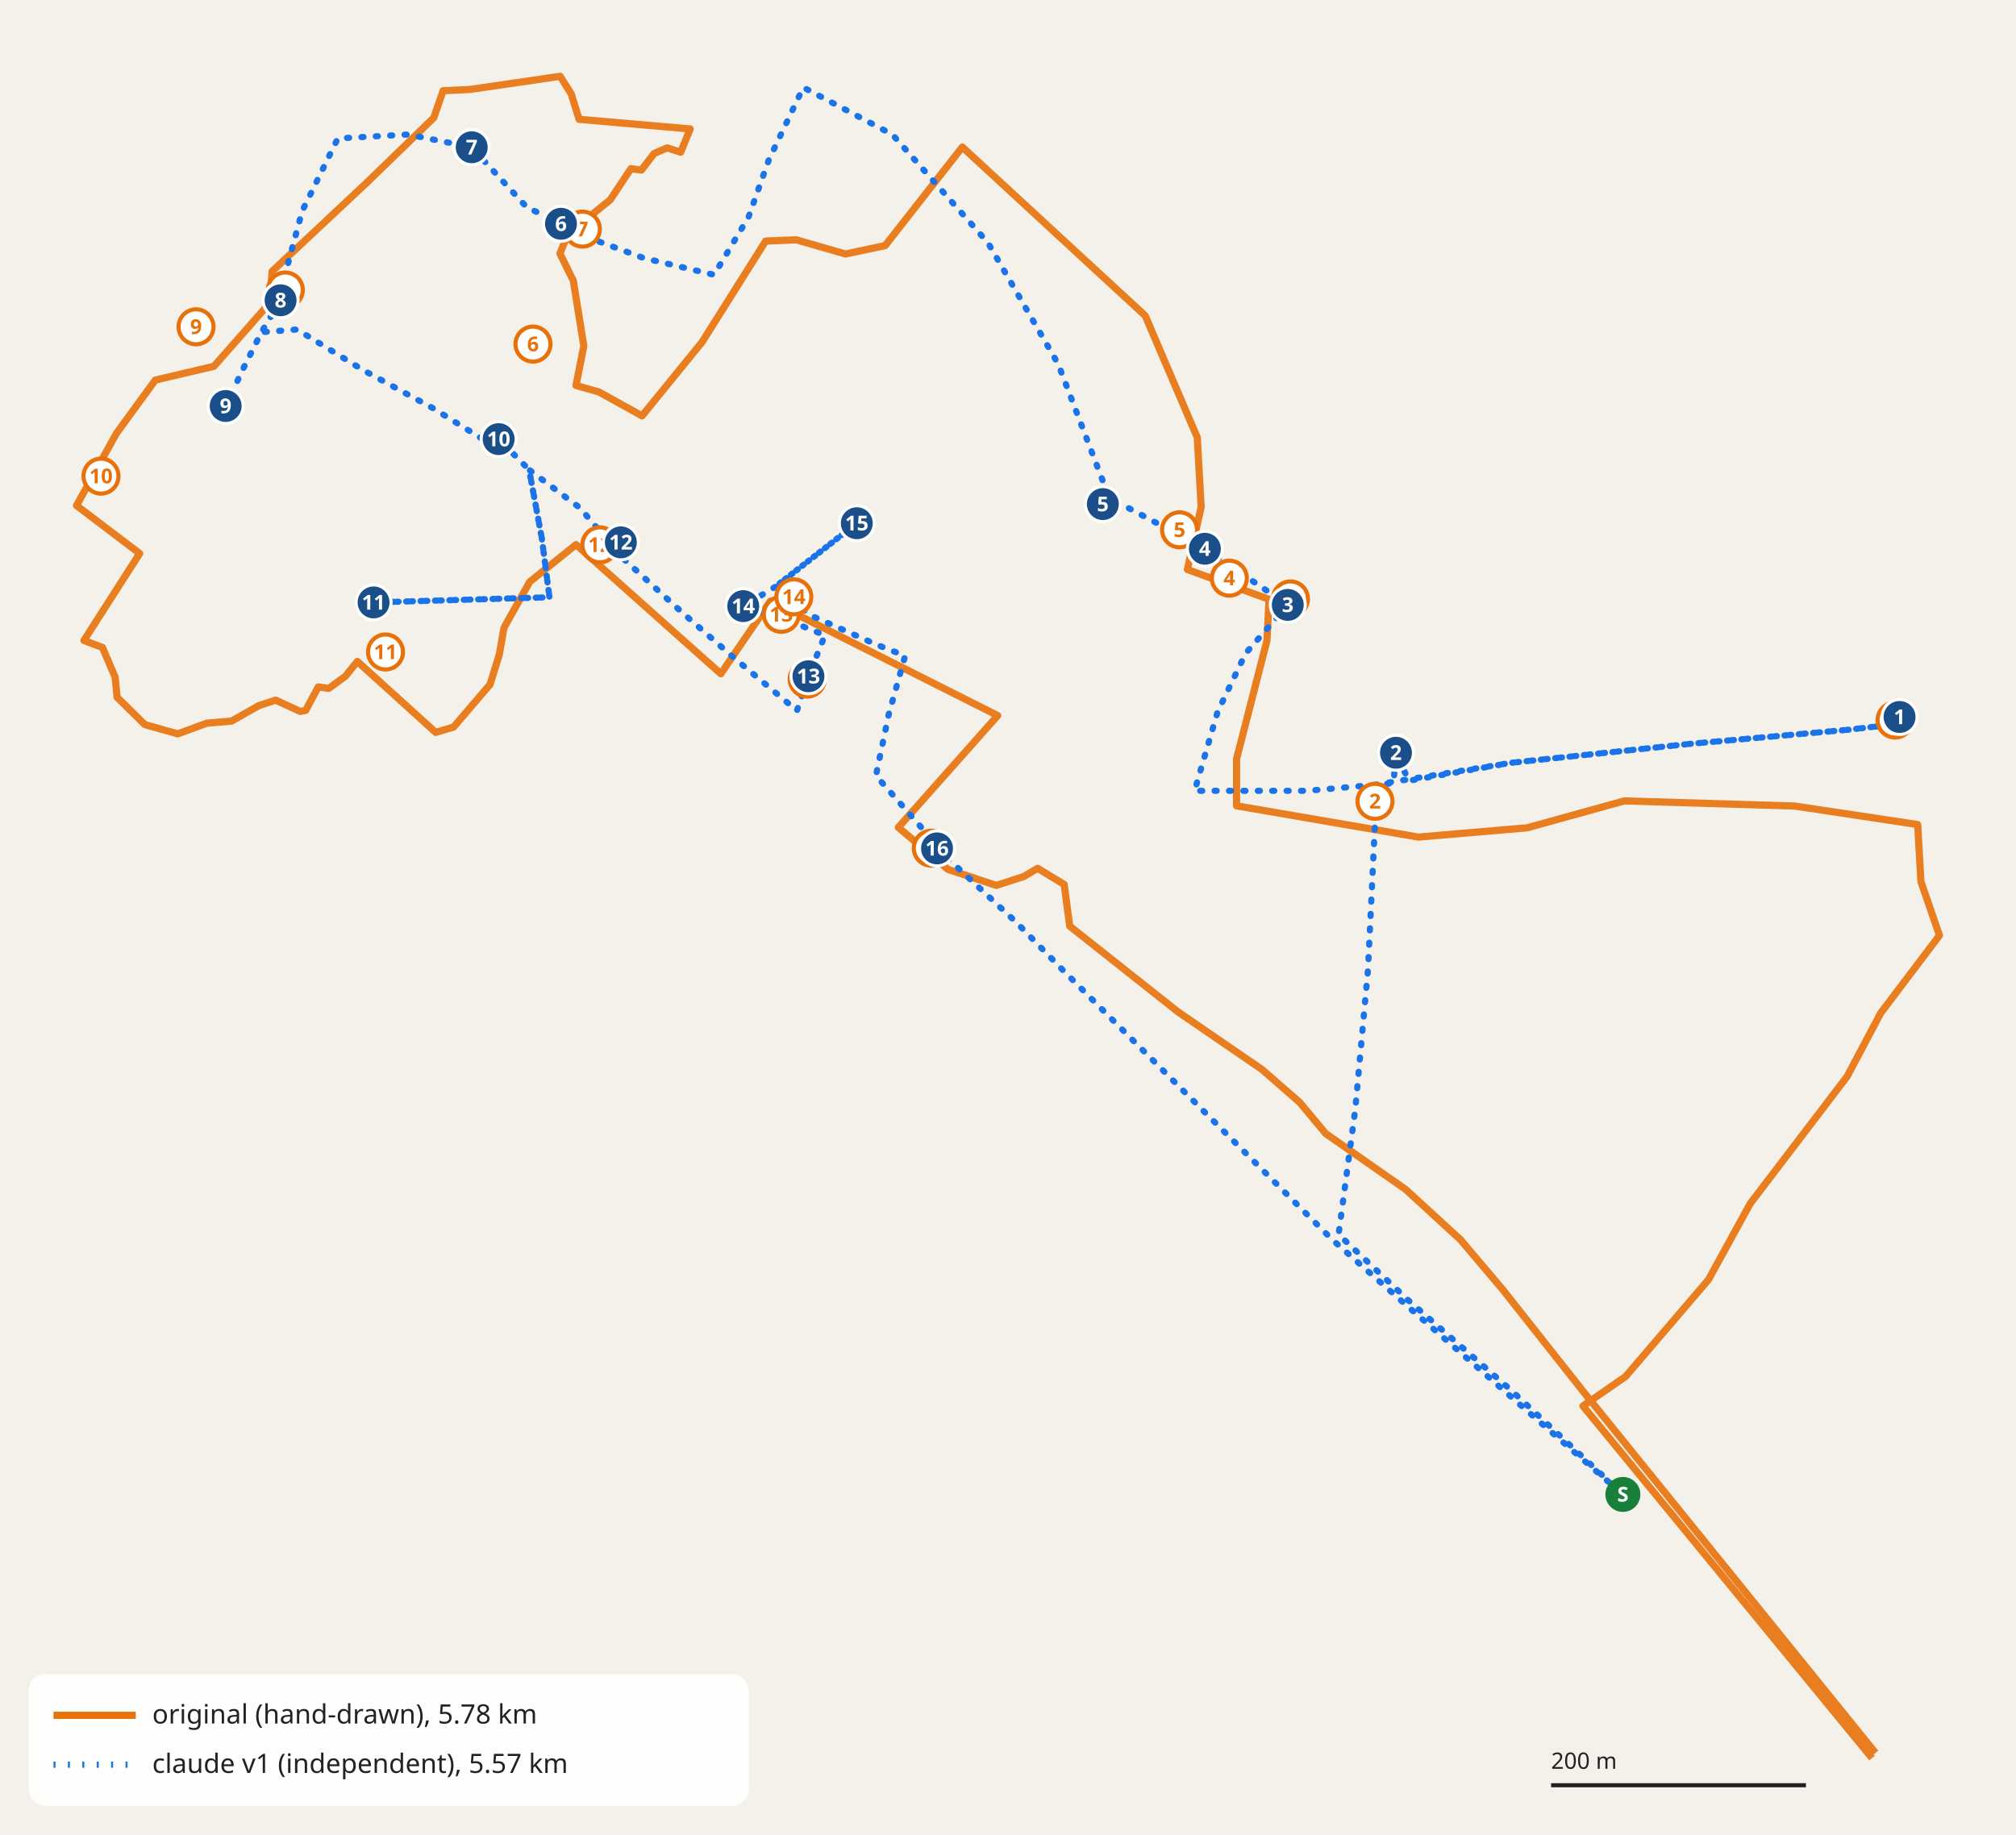
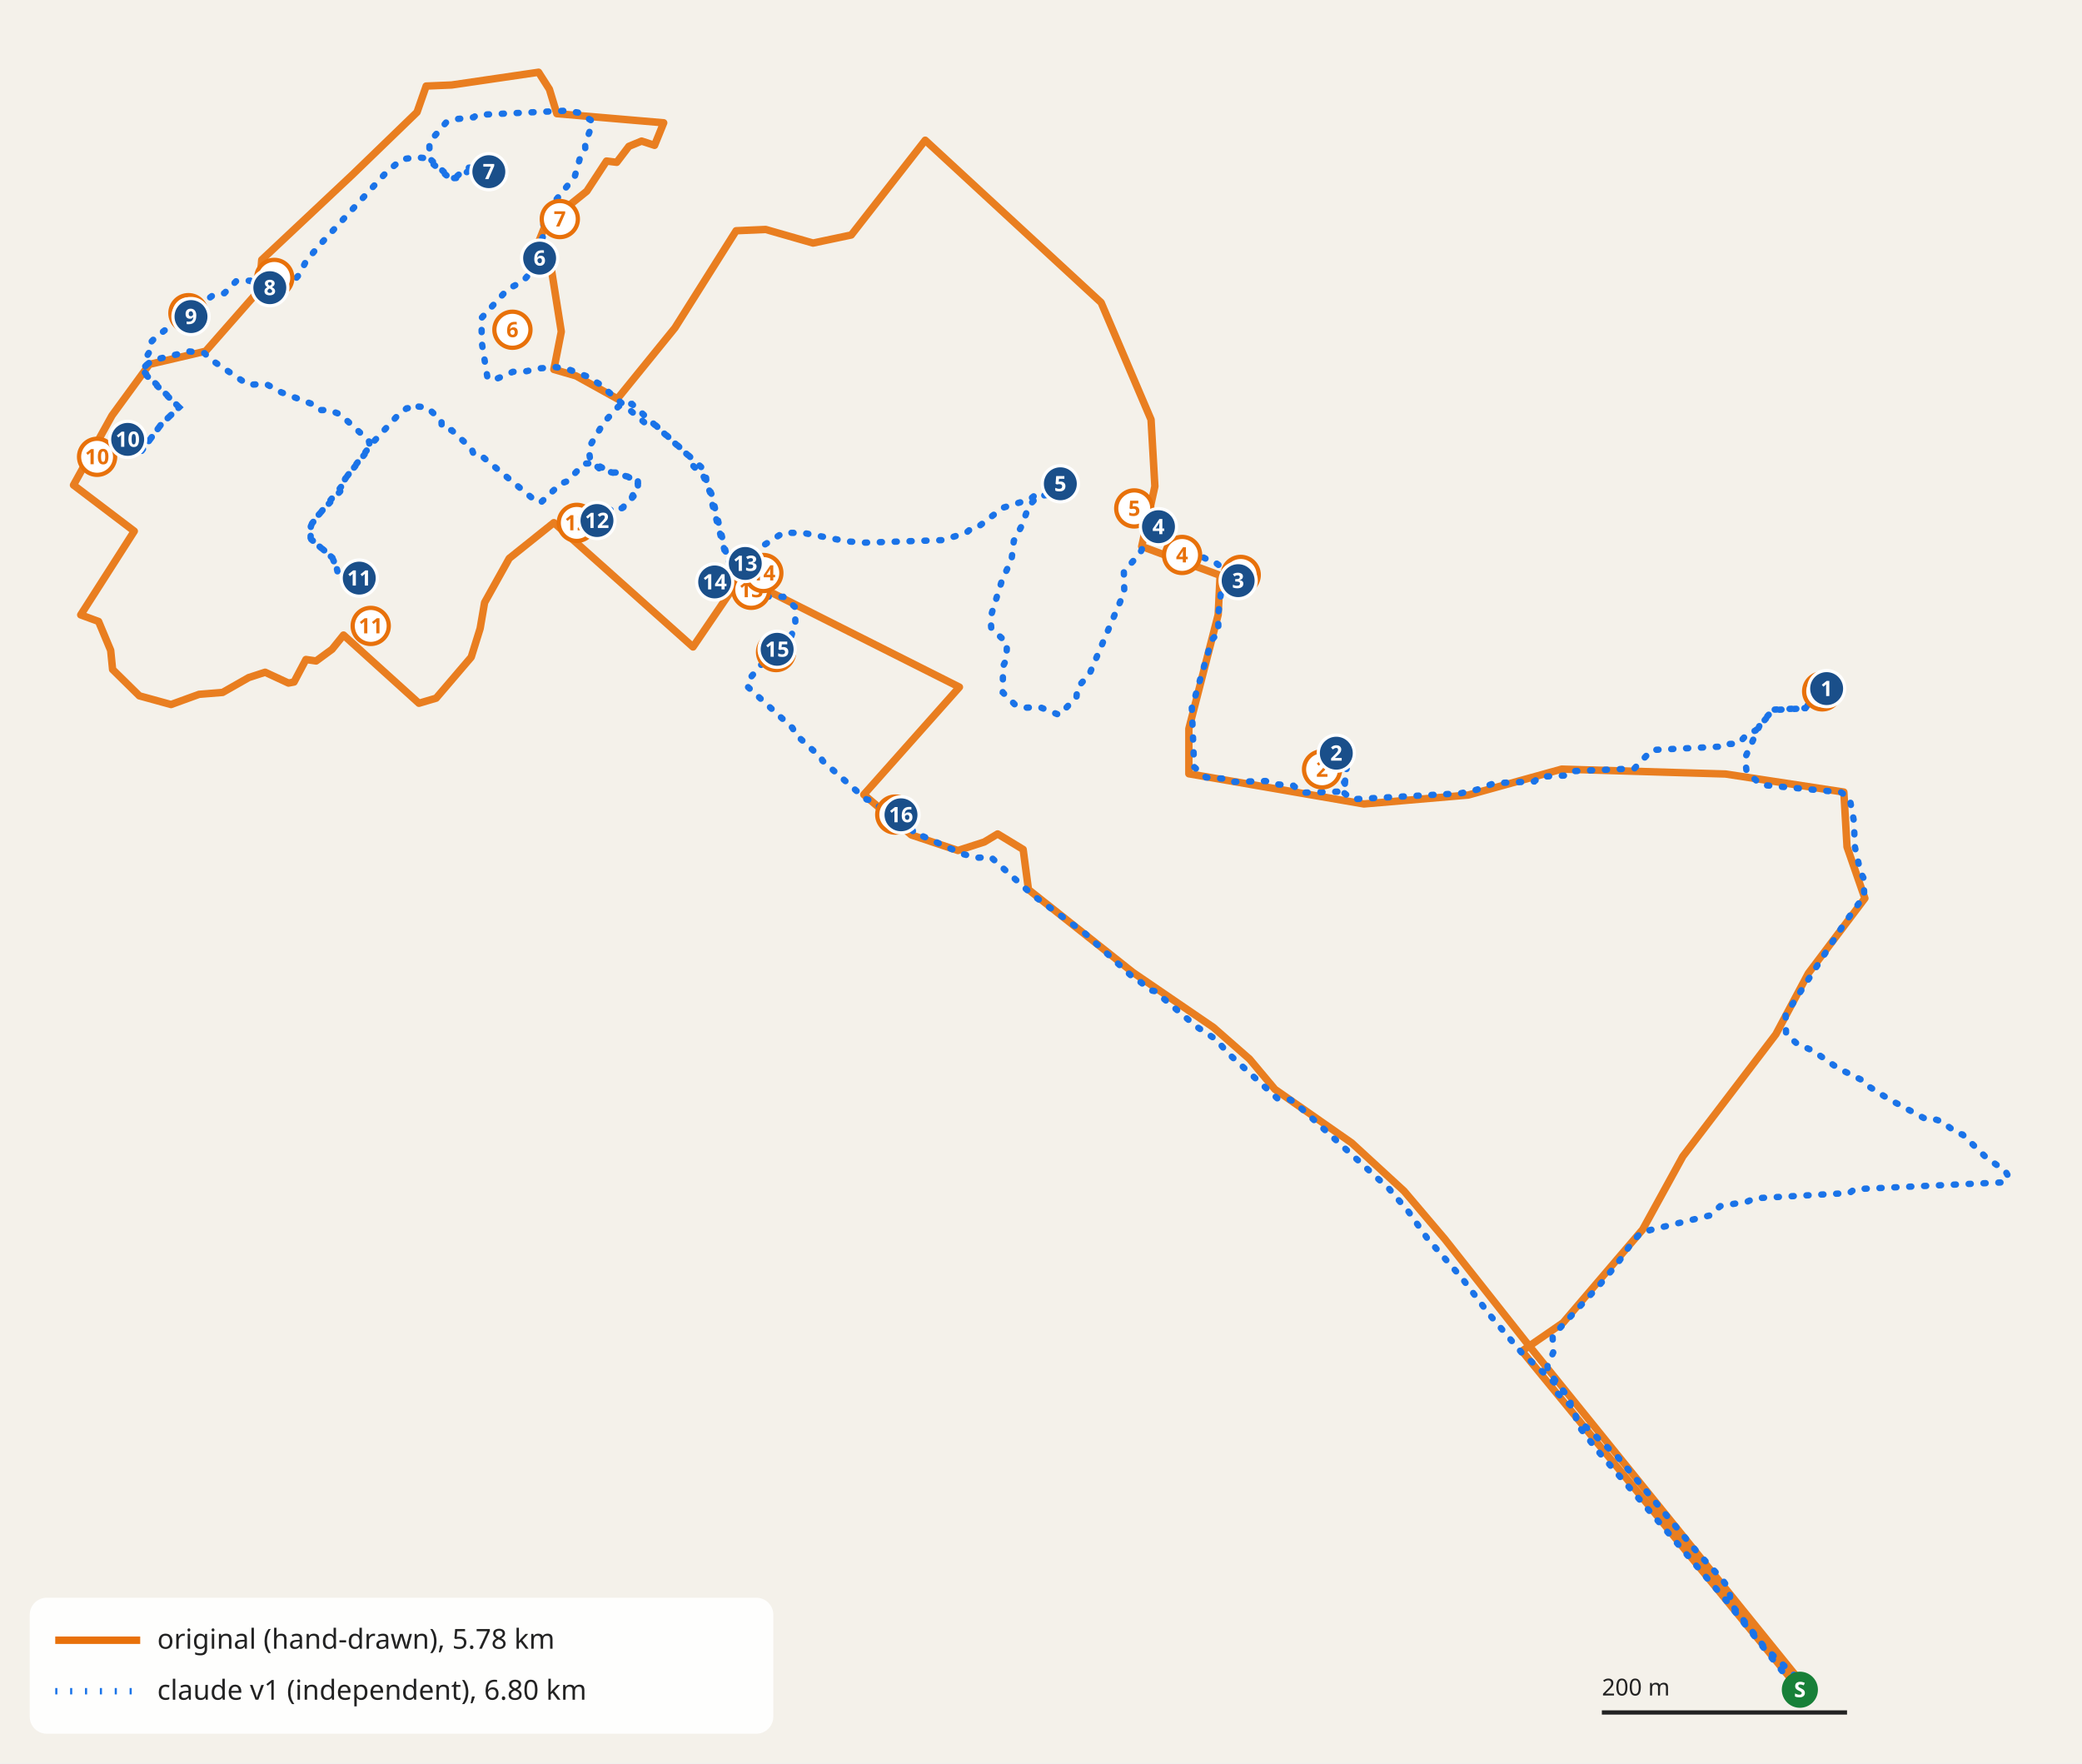
- <svg xmlns="http://www.w3.org/2000/svg" width="980" height="892" font-family="sans-serif">
-   <rect width="980" height="892" fill="#f4f1ea" />
-   <polyline points="910.0,854.8 769.5,683.6 790.2,669.3 830.5,622.2 850.8,585.2 897.9,523.4 914.2,492.6 942.8,454.8 933.8,428.7 932.2,400.9 872.4,391.9 789.6,389.4 742.3,402.5 689.5,407.0 601.1,391.8 601.1,369.0 615.9,311.4 616.9,291.4 577.2,276.9 583.9,246.4 582.0,212.7 556.7,153.5 467.8,71.5 430.3,119.4 411.0,123.5 387.1,116.6 372.2,117.2 341.3,166.3 312.1,202.2 291.2,190.6 280.0,187.4 283.8,168.2 278.7,136.5 272.2,123.3 275.9,113.9 296.6,97.2 306.7,82.0 311.8,82.7 318.0,74.6 324.3,71.9 330.9,74.0 335.5,62.7 281.5,58.0 277.7,45.7 272.3,37.1 228.4,43.5 215.4,44.1 210.9,57.2 178.3,88.8 132.3,131.9 131.1,147.3 104.0,178.1 75.5,184.8 56.6,210.7 37.2,245.8 67.9,269.1 40.8,311.4 49.8,314.8 56.0,329.3 56.9,339.0 70.4,352.3 86.4,356.8 100.6,351.6 112.6,350.6 125.8,343.1 134.0,340.4 145.9,345.9 148.6,345.4 154.7,334.0 159.8,334.7 167.9,328.8 173.7,321.6 211.8,356.1 220.5,353.5 238.2,332.8 242.7,318.3 245.0,305.2 257.5,282.9 280.0,264.8 350.4,327.6 374.5,292.3 485.0,347.9 436.7,402.3 460.8,422.7 484.3,430.5 497.6,426.2 504.4,422.2 517.3,430.0 520.0,450.3 572.8,492.1 613.5,520.0 631.8,536.0 644.5,551.2 683.3,578.3 709.9,602.7 730.4,626.9 771.1,678.4 911.7,852.3" fill="none" stroke="#e8710a" stroke-width="3.5" stroke-linejoin="round" opacity="0.9" />
-   <polyline points="788.9,726.6 734.4,675.8 684.8,632.4 650.7,600.2 658.8,539.5 665.0,471.4 669.3,381.4 734.4,370.9 821.2,361.7 898.6,354.8 919.1,352.4 923.4,348.6 919.1,352.4 898.6,354.8 821.2,361.7 734.4,370.9 684.8,379.6 678.6,366.0 677.4,380.8 635.3,384.5 580.7,384.5 591.9,346.1 605.5,317.7 626.0,294.1 585.7,266.8 539.2,242.0 514.4,177.0 480.3,118.1 433.8,65.4 390.5,42.5 373.7,77.8 363.8,105.7 347.1,133.6 313.0,125.5 289.4,116.8 272.7,108.8 256.0,100.7 229.3,71.6 198.4,65.4 164.2,67.3 146.9,102.6 139.4,130.4 136.4,146.0 127.1,161.5 117.8,180.1 109.7,197.4 117.8,180.1 127.1,161.5 144.4,160.2 176.6,180.0 210.7,198.6 238.6,216.0 242.4,213.5 257.2,228.4 263.4,261.8 267.1,290.4 226.2,291.6 181.6,292.9 226.2,291.6 267.1,290.4 263.4,261.8 257.2,228.4 282.0,247.0 301.8,270.5 301.8,263.7 301.8,270.5 331.6,297.8 356.4,319.5 387.4,345.5 393.0,328.8 401.0,308.9 384.3,302.1 361.3,294.7 376.8,285.4 416.5,254.4 376.8,285.4 393.6,299.0 425.8,313.3 440.0,318.9 432.0,347.4 425.8,377.1 452.4,407.5 455.5,412.5 494.0,448.4 516.3,471.3 573.3,528.4 647.6,602.7 684.8,635.6 734.4,679.0 788.9,726.6" fill="none" stroke="#1a73e8" stroke-width="3" stroke-dasharray="1 6" stroke-linecap="round" />
-   <circle cx="921.2" cy="350.1" r="8.5" fill="#fff" stroke="#e8710a" stroke-width="2" />
-   <text x="921.2" y="353.6" text-anchor="middle" fill="#e8710a" font-size="10" font-weight="bold">1</text>
-   <circle cx="668.4" cy="389.6" r="8.5" fill="#fff" stroke="#e8710a" stroke-width="2" />
-   <text x="668.4" y="393.1" text-anchor="middle" fill="#e8710a" font-size="10" font-weight="bold">2</text>
-   <circle cx="627.3" cy="291.2" r="8.5" fill="#fff" stroke="#e8710a" stroke-width="2" />
-   <text x="627.3" y="294.7" text-anchor="middle" fill="#e8710a" font-size="10" font-weight="bold">3</text>
-   <circle cx="597.6" cy="281.1" r="8.5" fill="#fff" stroke="#e8710a" stroke-width="2" />
-   <text x="597.6" y="284.6" text-anchor="middle" fill="#e8710a" font-size="10" font-weight="bold">4</text>
-   <circle cx="573.4" cy="257.6" r="8.5" fill="#fff" stroke="#e8710a" stroke-width="2" />
-   <text x="573.4" y="261.1" text-anchor="middle" fill="#e8710a" font-size="10" font-weight="bold">5</text>
-   <circle cx="259.1" cy="167.3" r="8.5" fill="#fff" stroke="#e8710a" stroke-width="2" />
-   <text x="259.1" y="170.8" text-anchor="middle" fill="#e8710a" font-size="10" font-weight="bold">6</text>
-   <circle cx="283.1" cy="111.4" r="8.5" fill="#fff" stroke="#e8710a" stroke-width="2" />
-   <text x="283.1" y="114.9" text-anchor="middle" fill="#e8710a" font-size="10" font-weight="bold">7</text>
-   <circle cx="138.7" cy="141.0" r="8.5" fill="#fff" stroke="#e8710a" stroke-width="2" />
-   <text x="138.7" y="144.5" text-anchor="middle" fill="#e8710a" font-size="10" font-weight="bold">8</text>
-   <circle cx="95.3" cy="158.9" r="8.5" fill="#fff" stroke="#e8710a" stroke-width="2" />
-   <text x="95.3" y="162.4" text-anchor="middle" fill="#e8710a" font-size="10" font-weight="bold">9</text>
-   <circle cx="49.1" cy="231.5" r="8.5" fill="#fff" stroke="#e8710a" stroke-width="2" />
-   <text x="49.1" y="235.0" text-anchor="middle" fill="#e8710a" font-size="10" font-weight="bold">10</text>
-   <circle cx="187.4" cy="317.0" r="8.5" fill="#fff" stroke="#e8710a" stroke-width="2" />
-   <text x="187.4" y="320.5" text-anchor="middle" fill="#e8710a" font-size="10" font-weight="bold">11</text>
-   <circle cx="291.6" cy="264.9" r="8.5" fill="#fff" stroke="#e8710a" stroke-width="2" />
-   <text x="291.6" y="268.4" text-anchor="middle" fill="#e8710a" font-size="10" font-weight="bold">12</text>
-   <circle cx="379.8" cy="298.7" r="8.5" fill="#fff" stroke="#e8710a" stroke-width="2" />
-   <text x="379.8" y="302.2" text-anchor="middle" fill="#e8710a" font-size="10" font-weight="bold">13</text>
-   <circle cx="385.9" cy="290.2" r="8.5" fill="#fff" stroke="#e8710a" stroke-width="2" />
-   <text x="385.9" y="293.7" text-anchor="middle" fill="#e8710a" font-size="10" font-weight="bold">14</text>
-   <circle cx="392.4" cy="330.2" r="8.5" fill="#fff" stroke="#e8710a" stroke-width="2" />
-   <text x="392.4" y="333.7" text-anchor="middle" fill="#e8710a" font-size="10" font-weight="bold">15</text>
-   <circle cx="452.7" cy="412.4" r="8.5" fill="#fff" stroke="#e8710a" stroke-width="2" />
-   <text x="452.7" y="415.9" text-anchor="middle" fill="#e8710a" font-size="10" font-weight="bold">16</text>
-   <circle cx="923.4" cy="348.6" r="8.5" fill="#1a4f8a" stroke="#fff" stroke-width="1.5" />
-   <text x="923.4" y="352.1" text-anchor="middle" fill="#fff" font-size="10" font-weight="bold">1</text>
-   <circle cx="678.6" cy="366.0" r="8.5" fill="#1a4f8a" stroke="#fff" stroke-width="1.5" />
-   <text x="678.6" y="369.5" text-anchor="middle" fill="#fff" font-size="10" font-weight="bold">2</text>
-   <circle cx="626.0" cy="294.1" r="8.5" fill="#1a4f8a" stroke="#fff" stroke-width="1.5" />
-   <text x="626.0" y="297.6" text-anchor="middle" fill="#fff" font-size="10" font-weight="bold">3</text>
-   <circle cx="585.7" cy="266.8" r="8.5" fill="#1a4f8a" stroke="#fff" stroke-width="1.5" />
-   <text x="585.7" y="270.3" text-anchor="middle" fill="#fff" font-size="10" font-weight="bold">4</text>
-   <circle cx="536.1" cy="245.1" r="8.5" fill="#1a4f8a" stroke="#fff" stroke-width="1.5" />
-   <text x="536.1" y="248.6" text-anchor="middle" fill="#fff" font-size="10" font-weight="bold">5</text>
-   <circle cx="272.7" cy="108.8" r="8.5" fill="#1a4f8a" stroke="#fff" stroke-width="1.5" />
-   <text x="272.7" y="112.3" text-anchor="middle" fill="#fff" font-size="10" font-weight="bold">6</text>
-   <circle cx="229.3" cy="71.6" r="8.5" fill="#1a4f8a" stroke="#fff" stroke-width="1.5" />
-   <text x="229.3" y="75.1" text-anchor="middle" fill="#fff" font-size="10" font-weight="bold">7</text>
-   <circle cx="136.4" cy="146.0" r="8.5" fill="#1a4f8a" stroke="#fff" stroke-width="1.5" />
-   <text x="136.4" y="149.5" text-anchor="middle" fill="#fff" font-size="10" font-weight="bold">8</text>
-   <circle cx="109.7" cy="197.4" r="8.5" fill="#1a4f8a" stroke="#fff" stroke-width="1.5" />
-   <text x="109.7" y="200.9" text-anchor="middle" fill="#fff" font-size="10" font-weight="bold">9</text>
-   <circle cx="242.4" cy="213.5" r="8.5" fill="#1a4f8a" stroke="#fff" stroke-width="1.5" />
-   <text x="242.4" y="217.0" text-anchor="middle" fill="#fff" font-size="10" font-weight="bold">10</text>
-   <circle cx="181.6" cy="292.9" r="8.5" fill="#1a4f8a" stroke="#fff" stroke-width="1.5" />
-   <text x="181.6" y="296.4" text-anchor="middle" fill="#fff" font-size="10" font-weight="bold">11</text>
-   <circle cx="301.8" cy="263.7" r="8.5" fill="#1a4f8a" stroke="#fff" stroke-width="1.5" />
-   <text x="301.8" y="267.2" text-anchor="middle" fill="#fff" font-size="10" font-weight="bold">12</text>
-   <circle cx="393.0" cy="328.8" r="8.5" fill="#1a4f8a" stroke="#fff" stroke-width="1.5" />
-   <text x="393.0" y="332.3" text-anchor="middle" fill="#fff" font-size="10" font-weight="bold">13</text>
-   <circle cx="361.3" cy="294.7" r="8.5" fill="#1a4f8a" stroke="#fff" stroke-width="1.5" />
-   <text x="361.3" y="298.2" text-anchor="middle" fill="#fff" font-size="10" font-weight="bold">14</text>
-   <circle cx="416.5" cy="254.4" r="8.5" fill="#1a4f8a" stroke="#fff" stroke-width="1.5" />
-   <text x="416.5" y="257.9" text-anchor="middle" fill="#fff" font-size="10" font-weight="bold">15</text>
-   <circle cx="455.5" cy="412.5" r="8.5" fill="#1a4f8a" stroke="#fff" stroke-width="1.5" />
-   <text x="455.5" y="416.0" text-anchor="middle" fill="#fff" font-size="10" font-weight="bold">16</text>
-   <circle cx="788.9" cy="726.6" r="8.5" fill="#188038" />
-   <text x="788.9" y="730.1" text-anchor="middle" fill="#fff" font-size="10" font-weight="bold">S</text>
-   <rect x="14" y="814" width="350" height="64" rx="8" fill="#fff" opacity="0.92" />
-   <line x1="26" y1="834" x2="66" y2="834" stroke="#e8710a" stroke-width="3.5" />
-   <text x="74" y="838" font-size="13" fill="#222">original (hand-drawn), 5.78 km</text>
-   <line x1="26" y1="858" x2="66" y2="858" stroke="#1a73e8" stroke-width="3" stroke-dasharray="1 6" />
-   <text x="74" y="862" font-size="13" fill="#222">claude v1 (independent), 5.57 km</text>
-   <line x1="754" y1="868" x2="877.9" y2="868" stroke="#222" stroke-width="2" />
-   <text x="754" y="860" font-size="11" fill="#222">200 m</text>
+ <svg xmlns="http://www.w3.org/2000/svg" width="980" height="830" font-family="sans-serif">
+   <rect width="980" height="830" fill="#f4f1ea" />
+   <polyline points="847.2,795.3 716.4,635.9 735.7,622.6 773.2,578.7 792.1,544.3 835.9,486.8 851.2,458.1 877.8,422.8 869.4,398.6 867.9,372.8 812.2,364.3 735.1,362.0 691.1,374.2 642.0,378.4 559.6,364.2 559.6,343.0 573.4,289.3 574.3,270.8 537.4,257.2 543.6,228.9 541.8,197.5 518.3,142.4 435.5,66.0 400.7,110.6 382.7,114.4 360.4,108.0 346.5,108.6 317.7,154.3 290.6,187.7 271.1,176.9 260.7,173.9 264.2,156.1 259.5,126.5 253.4,114.2 256.9,105.5 276.2,90.0 285.5,75.8 290.3,76.4 296.0,68.9 302.0,66.4 308.1,68.4 312.4,57.8 262.1,53.5 258.6,42.0 253.5,34.0 212.6,40.0 200.6,40.5 196.3,52.8 166.0,82.1 123.2,122.3 122.0,136.6 96.8,165.3 70.3,171.5 52.7,195.6 34.6,228.3 63.2,250.0 38.0,289.4 46.4,292.5 52.1,306.1 53.0,315.1 65.6,327.5 80.5,331.6 93.7,326.8 104.8,325.9 117.1,318.9 124.8,316.4 135.8,321.5 138.4,321.0 144.0,310.4 148.8,311.1 156.3,305.6 161.7,298.9 197.2,331.0 205.3,328.6 221.8,309.3 226.0,295.8 228.1,283.6 239.7,262.8 260.7,246.0 326.2,304.5 348.6,271.6 451.6,323.4 406.6,374.0 429.0,393.0 450.9,400.3 463.3,396.3 469.6,392.5 481.6,399.8 484.1,418.7 533.3,457.7 571.2,483.6 588.2,498.5 600.1,512.7 636.2,537.9 660.9,560.6 680.0,583.1 717.9,631.1 848.8,793.0" fill="none" stroke="#e8710a" stroke-width="3.5" stroke-linejoin="round" opacity="0.9" />
+   <polyline points="847.2,795.4 845.9,789.7 830.6,775.4 814.6,754.7 814.1,748.3 810.6,743.3 799.1,730.8 761.5,685.8 741.9,667.2 741.4,665.3 739.4,663.4 739.2,658.9 728.5,645.1 728.4,642.6 731.1,636.6 730.8,628.8 752.5,605.3 761.4,594.6 768.3,584.6 771.4,581.2 774.6,580.7 776.5,579.0 804.7,572.1 809.7,567.7 822.6,565.5 825.8,564.0 870.5,561.5 873.0,559.7 942.9,556.5 945.4,553.8 944.0,551.3 934.6,544.5 923.8,534.0 921.2,533.3 914.0,527.9 911.4,527.0 906.8,526.9 888.9,517.2 880.2,511.7 876.9,508.6 864.9,502.6 853.6,494.7 845.6,491.0 840.7,486.6 840.5,477.6 867.9,435.0 877.5,421.6 877.2,413.3 875.8,410.7 873.1,398.6 872.6,386.3 870.7,376.0 866.6,372.9 828.9,369.4 822.1,363.2 821.4,356.7 828.5,340.9 834.5,334.2 849.4,333.4 855.6,327.1 858.8,326.9 855.4,327.3 849.8,333.3 834.9,334.0 826.4,343.8 822.6,345.3 818.3,350.0 813.1,350.2 811.9,351.3 777.5,353.0 769.3,361.7 739.5,363.0 737.0,365.0 724.7,365.6 722.2,367.8 703.4,368.6 695.1,371.7 687.4,373.4 636.3,376.2 631.6,372.3 631.9,369.1 633.1,367.7 633.9,361.2 632.8,371.0 631.6,372.3 629.6,372.6 612.8,373.1 608.8,369.8 600.3,369.1 595.7,367.6 580.2,368.0 577.5,366.6 567.7,365.9 562.1,361.0 561.0,333.2 570.4,301.1 573.5,297.8 573.4,289.3 575.2,275.1 578.8,269.7 580.1,269.5 582.8,271.5 580.1,269.2 577.5,268.9 570.8,263.8 568.8,263.6 560.9,259.5 558.9,259.4 554.9,256.7 548.3,254.6 545.0,251.9 544.8,248.1 539.3,254.3 536.7,260.3 529.0,269.0 529.2,278.7 512.7,317.5 507.1,323.6 506.7,328.1 498.6,336.5 489.4,332.8 482.2,333.1 477.6,331.5 472.0,325.9 472.1,313.6 473.7,310.4 474.0,302.6 466.6,295.8 466.2,290.6 471.9,272.3 476.1,263.7 477.2,254.6 481.0,247.3 484.3,238.1 488.4,233.6 494.9,232.7 499.8,226.4 494.5,233.0 487.3,233.0 484.8,235.0 472.0,239.0 461.3,247.3 458.1,247.9 455.0,250.6 444.1,254.2 407.2,255.4 398.7,254.8 378.5,250.9 368.7,250.7 358.6,257.2 351.8,265.7 346.0,266.6 343.5,263.8 341.7,260.1 334.9,232.5 332.5,226.8 332.1,221.7 308.0,199.6 304.1,199.5 281.9,180.6 275.9,177.0 266.7,173.5 261.5,172.8 252.4,173.5 247.9,174.7 241.4,175.0 238.3,176.4 232.5,178.8 230.6,178.7 229.4,177.5 226.8,161.4 226.6,149.7 238.8,136.3 246.4,132.1 254.0,123.3 254.2,114.3 255.8,111.0 255.6,106.5 256.9,100.0 270.5,83.2 273.1,74.0 275.5,70.1 275.4,67.5 278.9,58.3 278.2,56.6 272.2,53.0 266.3,52.1 224.3,54.1 223.0,55.2 215.3,56.0 210.1,57.5 202.1,66.9 202.2,74.6 212.1,83.9 216.6,83.7 222.3,78.8 227.5,78.6 230.1,80.8 227.5,79.0 219.7,78.9 214.1,83.8 212.1,84.2 200.7,74.5 196.1,74.0 189.0,75.0 181.5,81.5 149.9,115.9 143.9,123.2 140.9,129.2 132.9,138.1 129.6,138.5 126.3,135.8 121.7,135.4 117.7,132.1 111.2,132.3 105.6,138.0 100.5,138.8 95.5,142.5 89.9,148.2 86.0,148.8 72.8,159.2 70.9,161.2 71.1,164.4 69.0,167.8 70.4,169.0 70.4,170.3 66.5,174.3 84.3,191.7 75.8,199.8 66.6,212.3 75.8,199.8 84.3,191.7 66.5,173.7 71.7,169.6 89.1,165.4 96.2,166.2 99.4,169.3 116.8,181.1 125.2,180.7 132.5,184.7 147.0,190.2 150.3,193.0 154.9,193.0 160.1,195.0 173.6,207.4 174.2,210.6 162.5,225.3 160.1,231.3 147.3,245.2 146.3,247.8 146.2,253.6 156.3,262.2 157.4,264.8 157.6,268.0 158.9,269.2 157.6,263.5 146.2,253.6 146.3,247.1 160.5,229.2 162.5,225.3 175.2,208.6 187.6,195.1 191.4,192.2 193.3,191.9 195.2,190.3 196.5,191.3 201.1,191.8 207.8,198.0 207.9,200.5 209.9,202.4 212.6,202.5 222.0,211.2 222.9,213.7 226.2,214.2 253.1,236.6 255.0,236.1 263.8,227.7 267.0,226.5 275.0,218.2 279.6,218.0 287.6,222.4 292.1,222.4 296.1,224.7 300.0,225.4 300.5,231.1 293.4,238.8 290.9,240.0 287.6,239.5 286.8,240.3 288.7,239.4 290.7,240.2 292.6,239.4 297.1,234.8 300.3,227.5 300.2,225.6 282.5,220.9 277.8,216.6 277.1,210.8 284.2,198.9 291.0,191.4 292.9,190.1 297.4,190.1 324.0,214.4 324.8,217.7 331.3,224.5 334.9,233.4 335.1,236.6 342.2,263.5 345.6,266.6 349.5,266.4 350.1,265.8 345.4,266.6 337.2,272.5 345.0,272.2 347.6,272.9 356.9,276.7 361.5,280.8 368.7,280.9 374.1,285.6 374.4,293.4 372.5,299.3 368.8,303.3 366.2,303.6 365.2,305.0 363.2,305.5 362.9,307.4 351.6,320.9 352.1,323.4 373.0,342.6 374.7,345.8 386.6,356.7 387.1,358.0 405.9,374.7 408.0,376.3 409.9,376.7 417.9,382.8 425.1,382.9 427.9,386.7 430.2,392.4 431.5,392.3 453.3,402.0 459.9,403.7 466.4,403.4 485.9,421.1 510.7,439.3 535.7,462.2 537.0,462.3 541.0,466.0 543.6,466.5 563.2,483.2 572.5,489.3 577.9,495.6 601.5,517.2 607.4,517.6 610.7,520.0 653.9,559.6 663.0,570.3 671.8,582.8 688.1,601.5 700.9,618.5 716.2,636.6 731.7,650.8 731.9,654.7 739.3,661.5 739.4,663.4 741.7,665.9 742.0,669.8 751.6,682.3 811.7,752.3 842.5,791.1 847.2,795.4" fill="none" stroke="#1a73e8" stroke-width="3" stroke-dasharray="1 6" stroke-linecap="round" />
+   <circle cx="857.7" cy="325.4" r="8.5" fill="#fff" stroke="#e8710a" stroke-width="2" />
+   <text x="857.7" y="328.9" text-anchor="middle" fill="#e8710a" font-size="10" font-weight="bold">1</text>
+   <circle cx="622.3" cy="362.1" r="8.5" fill="#fff" stroke="#e8710a" stroke-width="2" />
+   <text x="622.3" y="365.6" text-anchor="middle" fill="#e8710a" font-size="10" font-weight="bold">2</text>
+   <circle cx="584.0" cy="270.6" r="8.5" fill="#fff" stroke="#e8710a" stroke-width="2" />
+   <text x="584.0" y="274.1" text-anchor="middle" fill="#e8710a" font-size="10" font-weight="bold">3</text>
+   <circle cx="556.4" cy="261.2" r="8.5" fill="#fff" stroke="#e8710a" stroke-width="2" />
+   <text x="556.4" y="264.7" text-anchor="middle" fill="#e8710a" font-size="10" font-weight="bold">4</text>
+   <circle cx="533.9" cy="239.3" r="8.5" fill="#fff" stroke="#e8710a" stroke-width="2" />
+   <text x="533.9" y="242.8" text-anchor="middle" fill="#e8710a" font-size="10" font-weight="bold">5</text>
+   <circle cx="241.2" cy="155.2" r="8.5" fill="#fff" stroke="#e8710a" stroke-width="2" />
+   <text x="241.2" y="158.7" text-anchor="middle" fill="#e8710a" font-size="10" font-weight="bold">6</text>
+   <circle cx="263.5" cy="103.1" r="8.5" fill="#fff" stroke="#e8710a" stroke-width="2" />
+   <text x="263.5" y="106.6" text-anchor="middle" fill="#e8710a" font-size="10" font-weight="bold">7</text>
+   <circle cx="129.1" cy="130.8" r="8.5" fill="#fff" stroke="#e8710a" stroke-width="2" />
+   <text x="129.1" y="134.3" text-anchor="middle" fill="#e8710a" font-size="10" font-weight="bold">8</text>
+   <circle cx="88.7" cy="147.4" r="8.5" fill="#fff" stroke="#e8710a" stroke-width="2" />
+   <text x="88.7" y="150.9" text-anchor="middle" fill="#e8710a" font-size="10" font-weight="bold">9</text>
+   <circle cx="45.7" cy="215.0" r="8.5" fill="#fff" stroke="#e8710a" stroke-width="2" />
+   <text x="45.7" y="218.5" text-anchor="middle" fill="#e8710a" font-size="10" font-weight="bold">10</text>
+   <circle cx="174.5" cy="294.6" r="8.5" fill="#fff" stroke="#e8710a" stroke-width="2" />
+   <text x="174.5" y="298.1" text-anchor="middle" fill="#e8710a" font-size="10" font-weight="bold">11</text>
+   <circle cx="271.5" cy="246.1" r="8.5" fill="#fff" stroke="#e8710a" stroke-width="2" />
+   <text x="271.5" y="249.6" text-anchor="middle" fill="#e8710a" font-size="10" font-weight="bold">12</text>
+   <circle cx="353.6" cy="277.6" r="8.5" fill="#fff" stroke="#e8710a" stroke-width="2" />
+   <text x="353.6" y="281.1" text-anchor="middle" fill="#e8710a" font-size="10" font-weight="bold">13</text>
+   <circle cx="359.3" cy="269.7" r="8.5" fill="#fff" stroke="#e8710a" stroke-width="2" />
+   <text x="359.3" y="273.2" text-anchor="middle" fill="#e8710a" font-size="10" font-weight="bold">14</text>
+   <circle cx="365.3" cy="306.9" r="8.5" fill="#fff" stroke="#e8710a" stroke-width="2" />
+   <text x="365.3" y="310.4" text-anchor="middle" fill="#e8710a" font-size="10" font-weight="bold">15</text>
+   <circle cx="421.4" cy="383.4" r="8.5" fill="#fff" stroke="#e8710a" stroke-width="2" />
+   <text x="421.4" y="386.9" text-anchor="middle" fill="#e8710a" font-size="10" font-weight="bold">16</text>
+   <circle cx="859.8" cy="324.1" r="8.5" fill="#1a4f8a" stroke="#fff" stroke-width="1.5" />
+   <text x="859.8" y="327.6" text-anchor="middle" fill="#fff" font-size="10" font-weight="bold">1</text>
+   <circle cx="629.0" cy="354.5" r="8.5" fill="#1a4f8a" stroke="#fff" stroke-width="1.5" />
+   <text x="629.0" y="358.0" text-anchor="middle" fill="#fff" font-size="10" font-weight="bold">2</text>
+   <circle cx="582.8" cy="273.3" r="8.5" fill="#1a4f8a" stroke="#fff" stroke-width="1.5" />
+   <text x="582.8" y="276.8" text-anchor="middle" fill="#fff" font-size="10" font-weight="bold">3</text>
+   <circle cx="545.3" cy="247.9" r="8.5" fill="#1a4f8a" stroke="#fff" stroke-width="1.5" />
+   <text x="545.3" y="251.4" text-anchor="middle" fill="#fff" font-size="10" font-weight="bold">4</text>
+   <circle cx="499.1" cy="227.7" r="8.5" fill="#1a4f8a" stroke="#fff" stroke-width="1.5" />
+   <text x="499.1" y="231.2" text-anchor="middle" fill="#fff" font-size="10" font-weight="bold">5</text>
+   <circle cx="254.0" cy="121.5" r="8.5" fill="#1a4f8a" stroke="#fff" stroke-width="1.5" />
+   <text x="254.0" y="125.0" text-anchor="middle" fill="#fff" font-size="10" font-weight="bold">6</text>
+   <circle cx="230.1" cy="80.8" r="8.5" fill="#1a4f8a" stroke="#fff" stroke-width="1.5" />
+   <text x="230.1" y="84.3" text-anchor="middle" fill="#fff" font-size="10" font-weight="bold">7</text>
+   <circle cx="127.0" cy="135.4" r="8.5" fill="#1a4f8a" stroke="#fff" stroke-width="1.5" />
+   <text x="127.0" y="138.9" text-anchor="middle" fill="#fff" font-size="10" font-weight="bold">8</text>
+   <circle cx="89.9" cy="149.0" r="8.5" fill="#1a4f8a" stroke="#fff" stroke-width="1.5" />
+   <text x="89.9" y="152.5" text-anchor="middle" fill="#fff" font-size="10" font-weight="bold">9</text>
+   <circle cx="60.1" cy="206.8" r="8.5" fill="#1a4f8a" stroke="#fff" stroke-width="1.5" />
+   <text x="60.1" y="210.3" text-anchor="middle" fill="#fff" font-size="10" font-weight="bold">10</text>
+   <circle cx="169.1" cy="272.1" r="8.5" fill="#1a4f8a" stroke="#fff" stroke-width="1.5" />
+   <text x="169.1" y="275.6" text-anchor="middle" fill="#fff" font-size="10" font-weight="bold">11</text>
+   <circle cx="281.0" cy="245.0" r="8.5" fill="#1a4f8a" stroke="#fff" stroke-width="1.5" />
+   <text x="281.0" y="248.5" text-anchor="middle" fill="#fff" font-size="10" font-weight="bold">12</text>
+   <circle cx="350.8" cy="265.2" r="8.5" fill="#1a4f8a" stroke="#fff" stroke-width="1.5" />
+   <text x="350.8" y="268.7" text-anchor="middle" fill="#fff" font-size="10" font-weight="bold">13</text>
+   <circle cx="336.4" cy="273.9" r="8.5" fill="#1a4f8a" stroke="#fff" stroke-width="1.5" />
+   <text x="336.4" y="277.4" text-anchor="middle" fill="#fff" font-size="10" font-weight="bold">14</text>
+   <circle cx="365.8" cy="305.6" r="8.5" fill="#1a4f8a" stroke="#fff" stroke-width="1.5" />
+   <text x="365.8" y="309.1" text-anchor="middle" fill="#fff" font-size="10" font-weight="bold">15</text>
+   <circle cx="424.1" cy="383.5" r="8.5" fill="#1a4f8a" stroke="#fff" stroke-width="1.5" />
+   <text x="424.1" y="387.0" text-anchor="middle" fill="#fff" font-size="10" font-weight="bold">16</text>
+   <circle cx="847.2" cy="795.3" r="8.5" fill="#188038" />
+   <text x="847.2" y="798.8" text-anchor="middle" fill="#fff" font-size="10" font-weight="bold">S</text>
+   <rect x="14" y="752" width="350" height="64" rx="8" fill="#fff" opacity="0.92" />
+   <line x1="26" y1="772" x2="66" y2="772" stroke="#e8710a" stroke-width="3.5" />
+   <text x="74" y="776" font-size="13" fill="#222">original (hand-drawn), 5.78 km</text>
+   <line x1="26" y1="796" x2="66" y2="796" stroke="#1a73e8" stroke-width="3" stroke-dasharray="1 6" />
+   <text x="74" y="800" font-size="13" fill="#222">claude v1 (independent), 6.80 km</text>
+   <line x1="754" y1="806" x2="869.4" y2="806" stroke="#222" stroke-width="2" />
+   <text x="754" y="798" font-size="11" fill="#222">200 m</text>
</svg>
